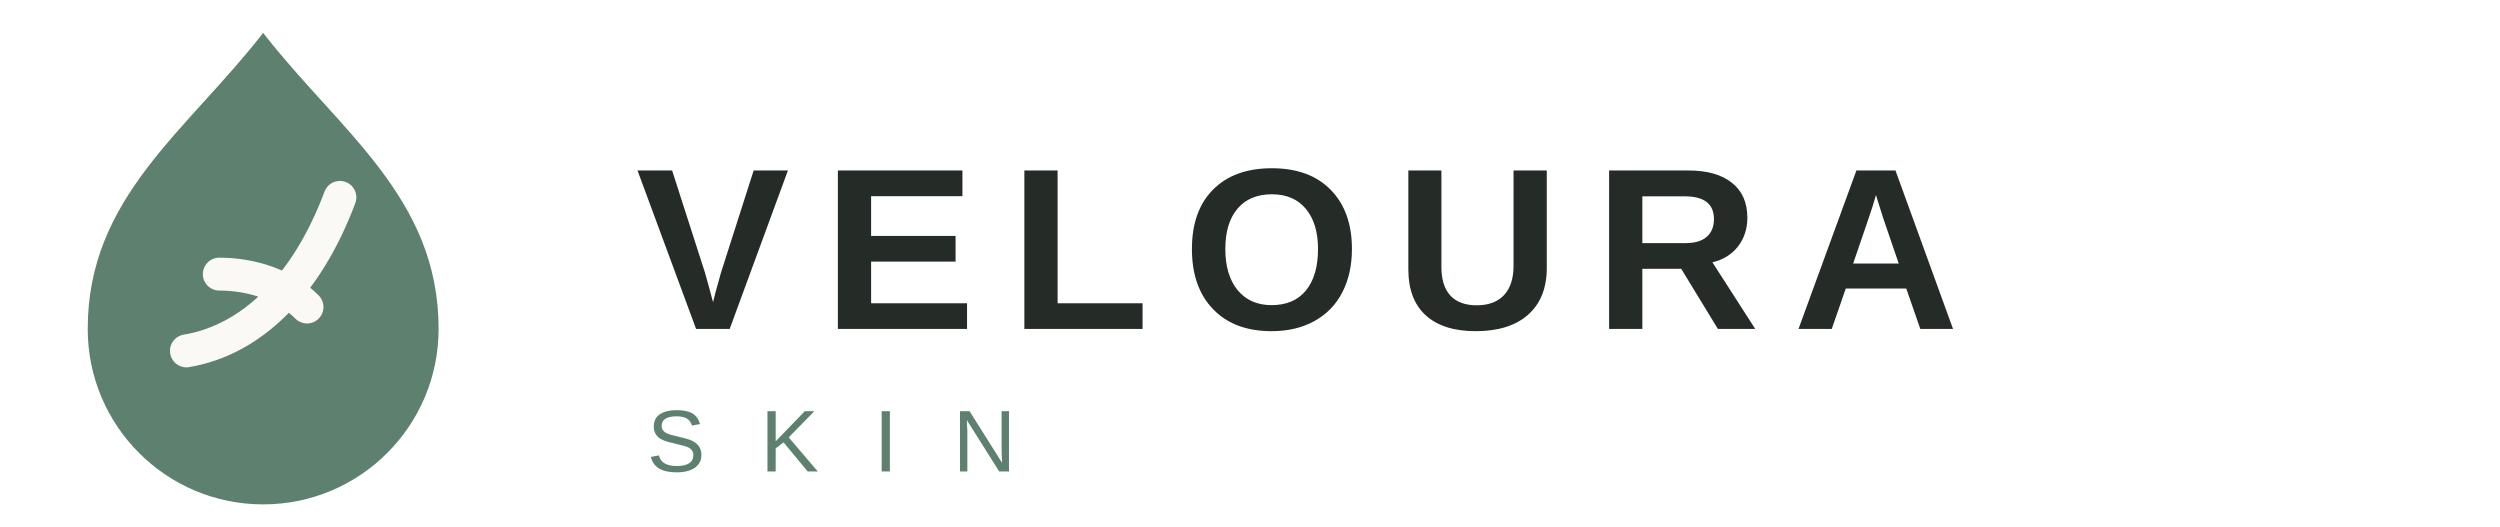
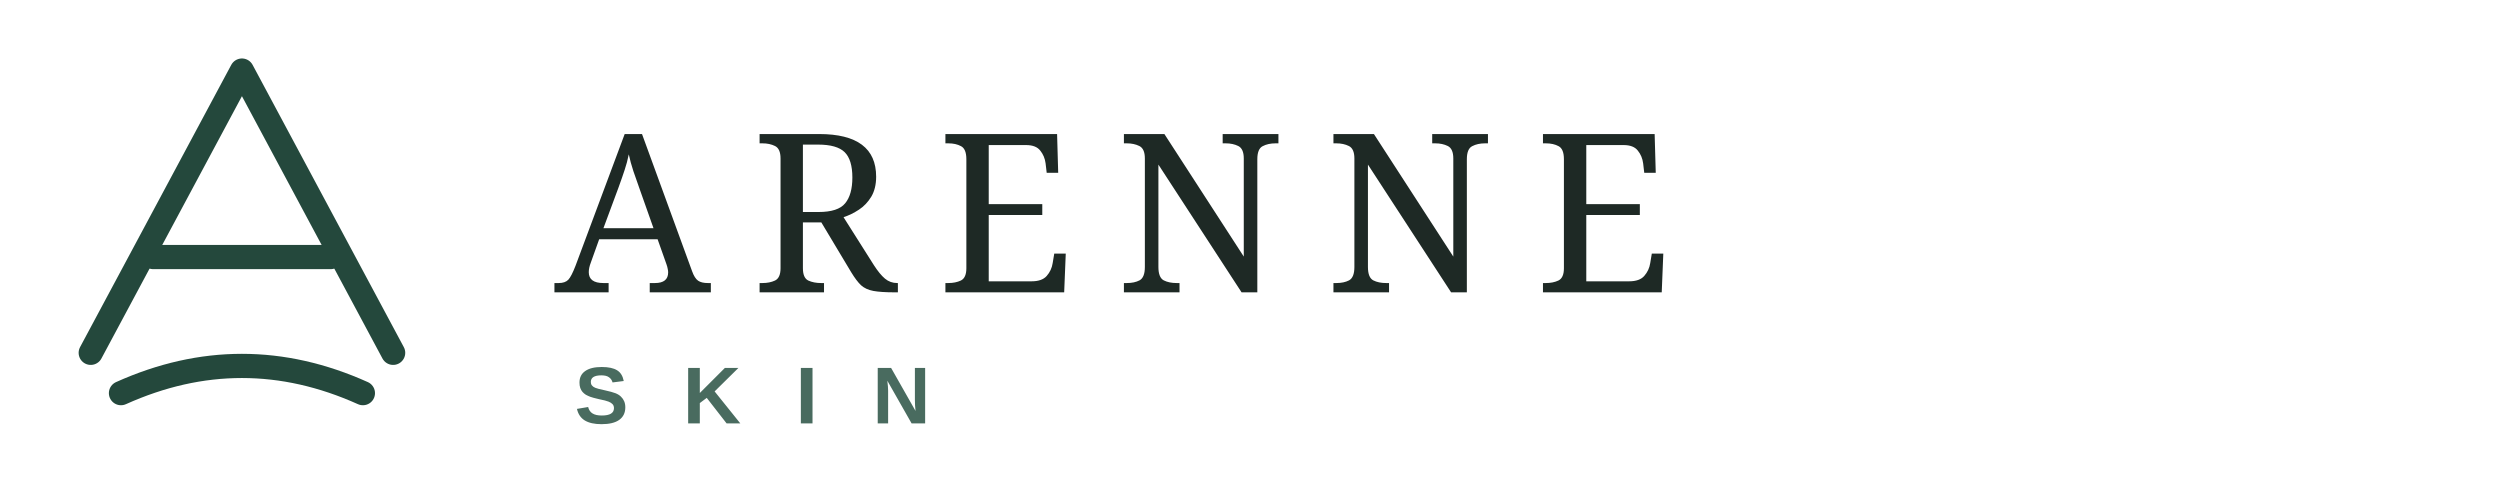
- <svg xmlns="http://www.w3.org/2000/svg" viewBox="0 0 228 48" role="img" aria-label="Veloura Skin">
-   <path fill="#5E806E" d="M24 3C17 12 8 18 8 30a16 16 0 0 0 32 0C40 18 31 12 24 3Z" />
-   <path fill="none" stroke="#FAF9F5" stroke-width="3" stroke-linecap="round" d="M17 32c6-1 11-6 14-14M20 25c3 0 6 1 8 3" />
-   <text x="58" y="30" fill="#252B27" font-family="Arial,sans-serif" font-size="21" font-weight="700" letter-spacing="3">VELOURA</text>
-   <text x="59" y="43" fill="#5E806E" font-family="Arial,sans-serif" font-size="8" letter-spacing="5">SKIN</text>
+ <svg xmlns="http://www.w3.org/2000/svg" viewBox="0 0 248 48" role="img" aria-label="Arenne Skin">
+   <g fill="none" stroke="#24483c" stroke-width="2.4" stroke-linecap="round" stroke-linejoin="round">
+     <path d="M9 35 24 7l15 28" />
+     <path d="M15.2 25.5h17.6" />
+     <path d="M12 39c8-3.6 16-3.6 24 0" />
+   </g>
+   <text x="55" y="29" fill="#1e2925" font-family="Georgia,serif" font-size="22" letter-spacing="4">ARENNE</text>
+   <text x="57" y="42" fill="#496b5f" font-family="Arial,sans-serif" font-size="8" font-weight="700" letter-spacing="5.4">SKIN</text>
</svg>
